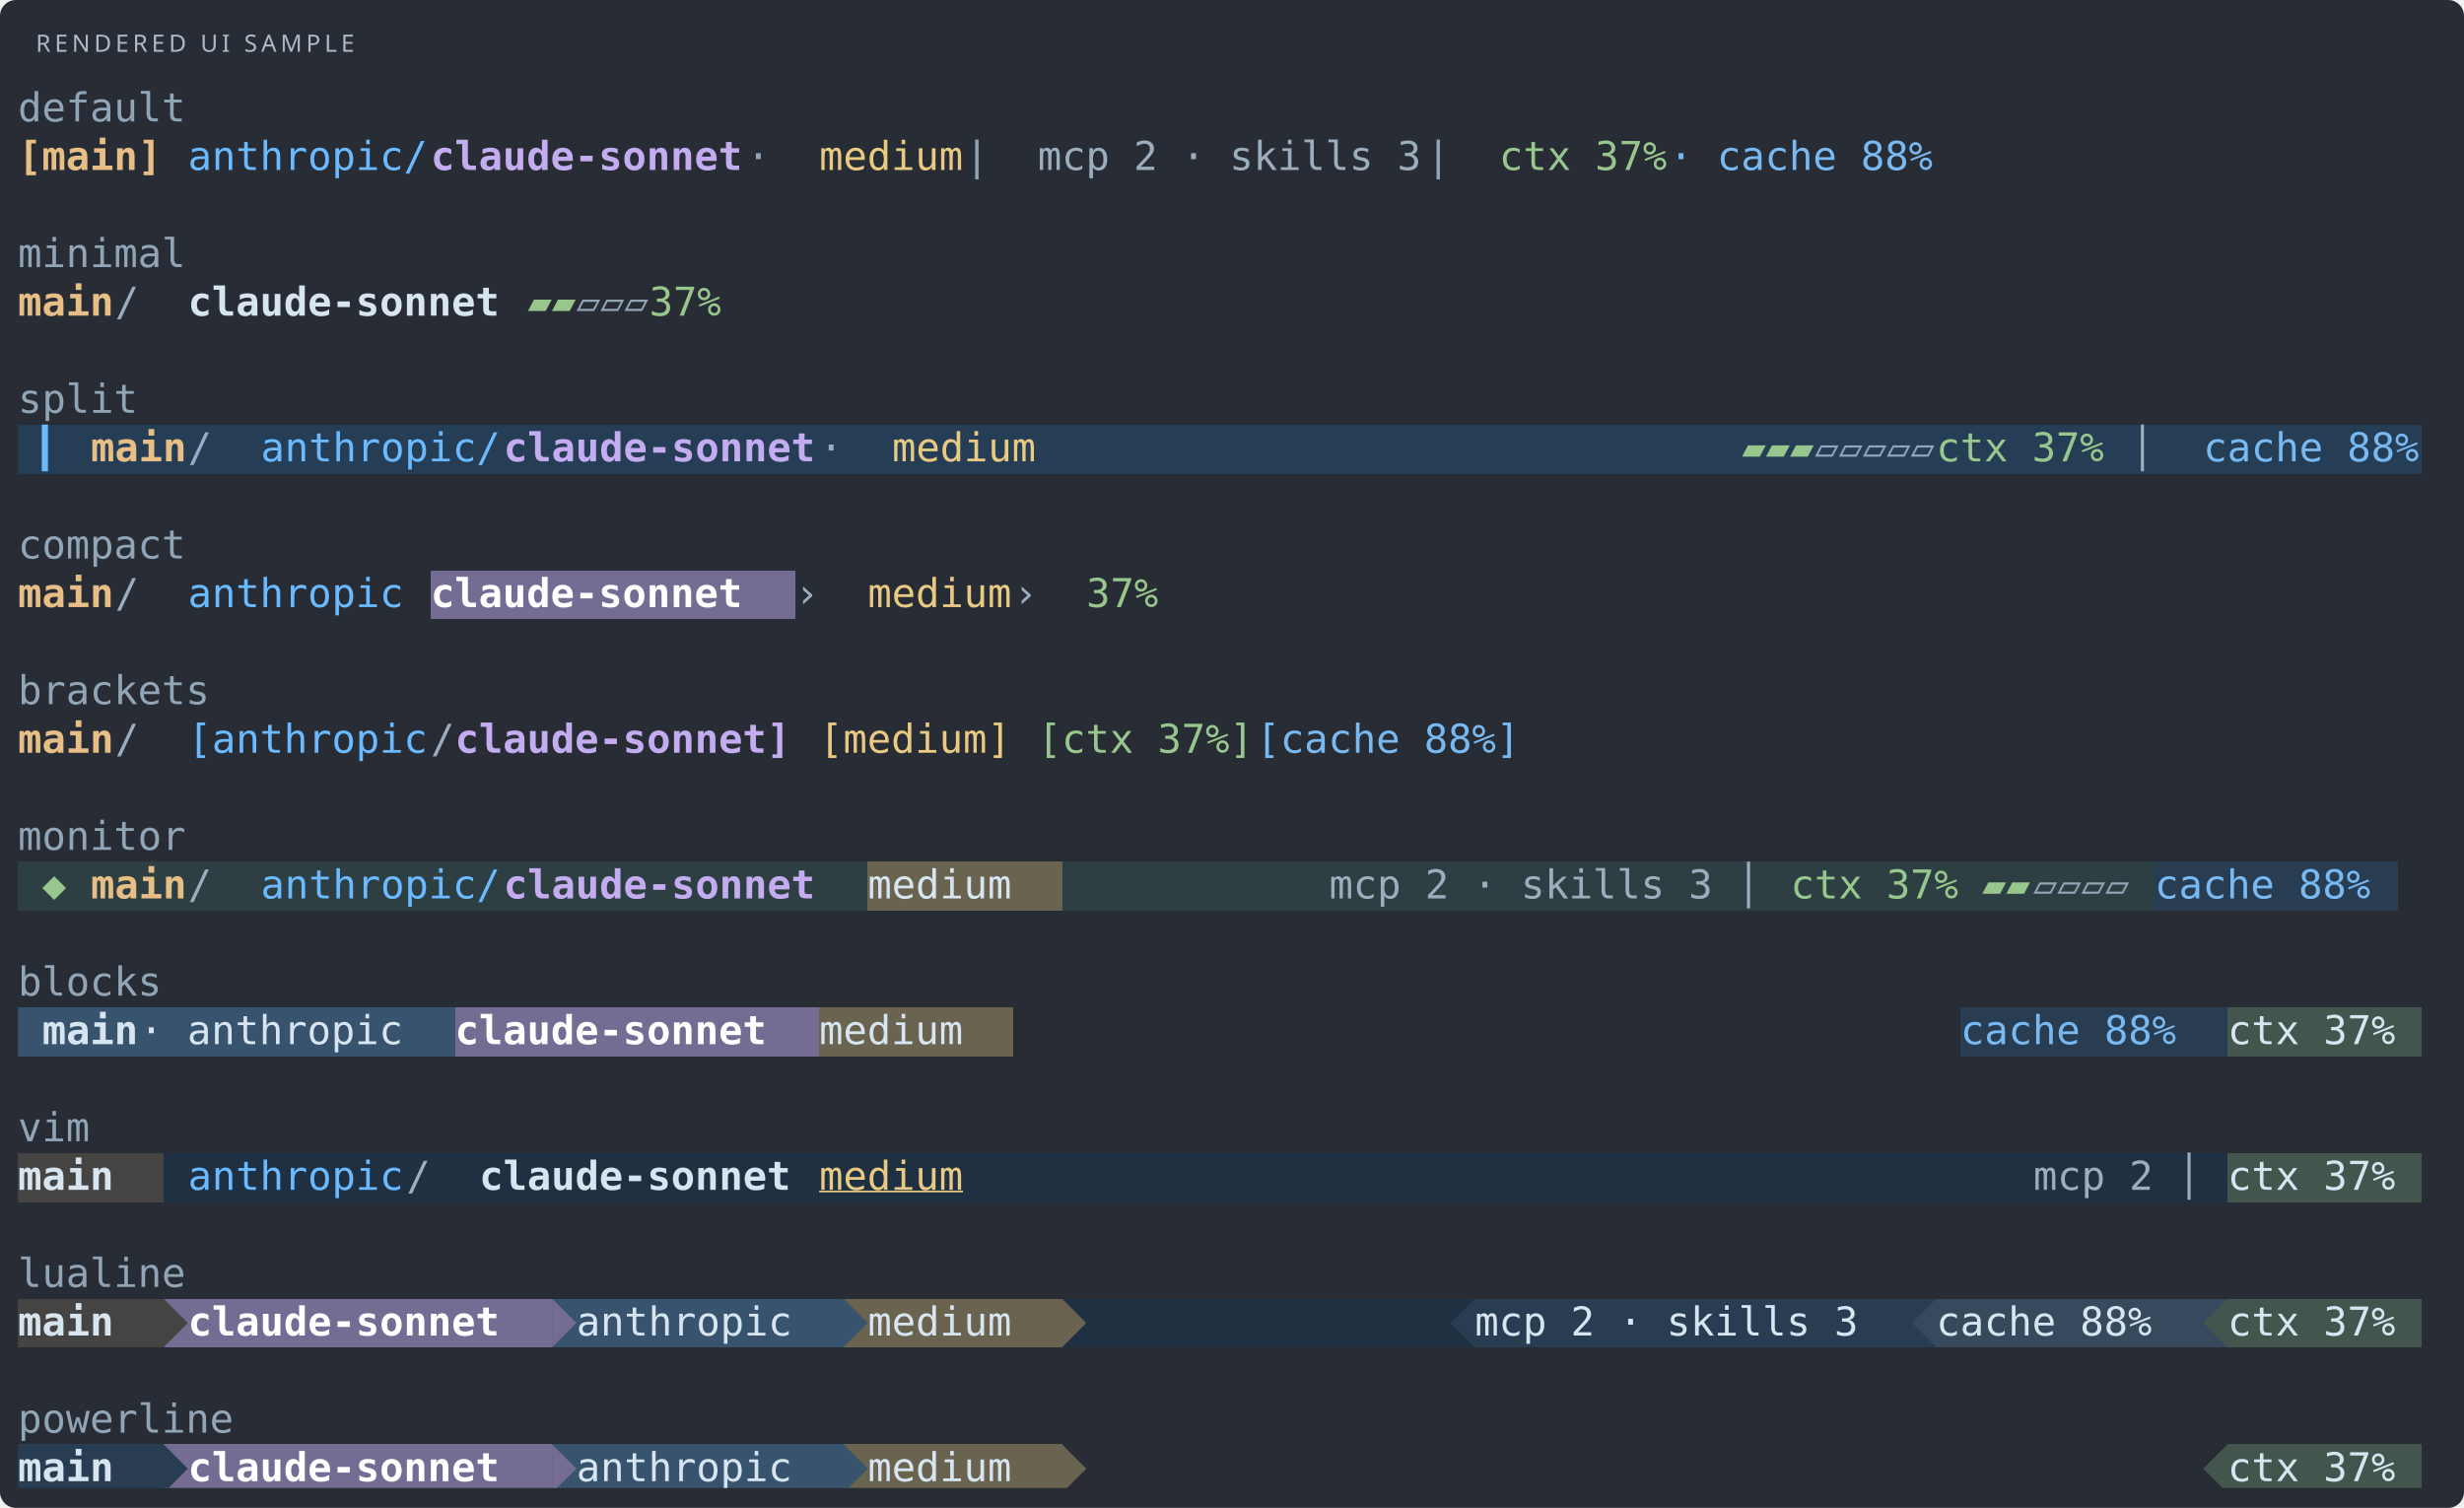
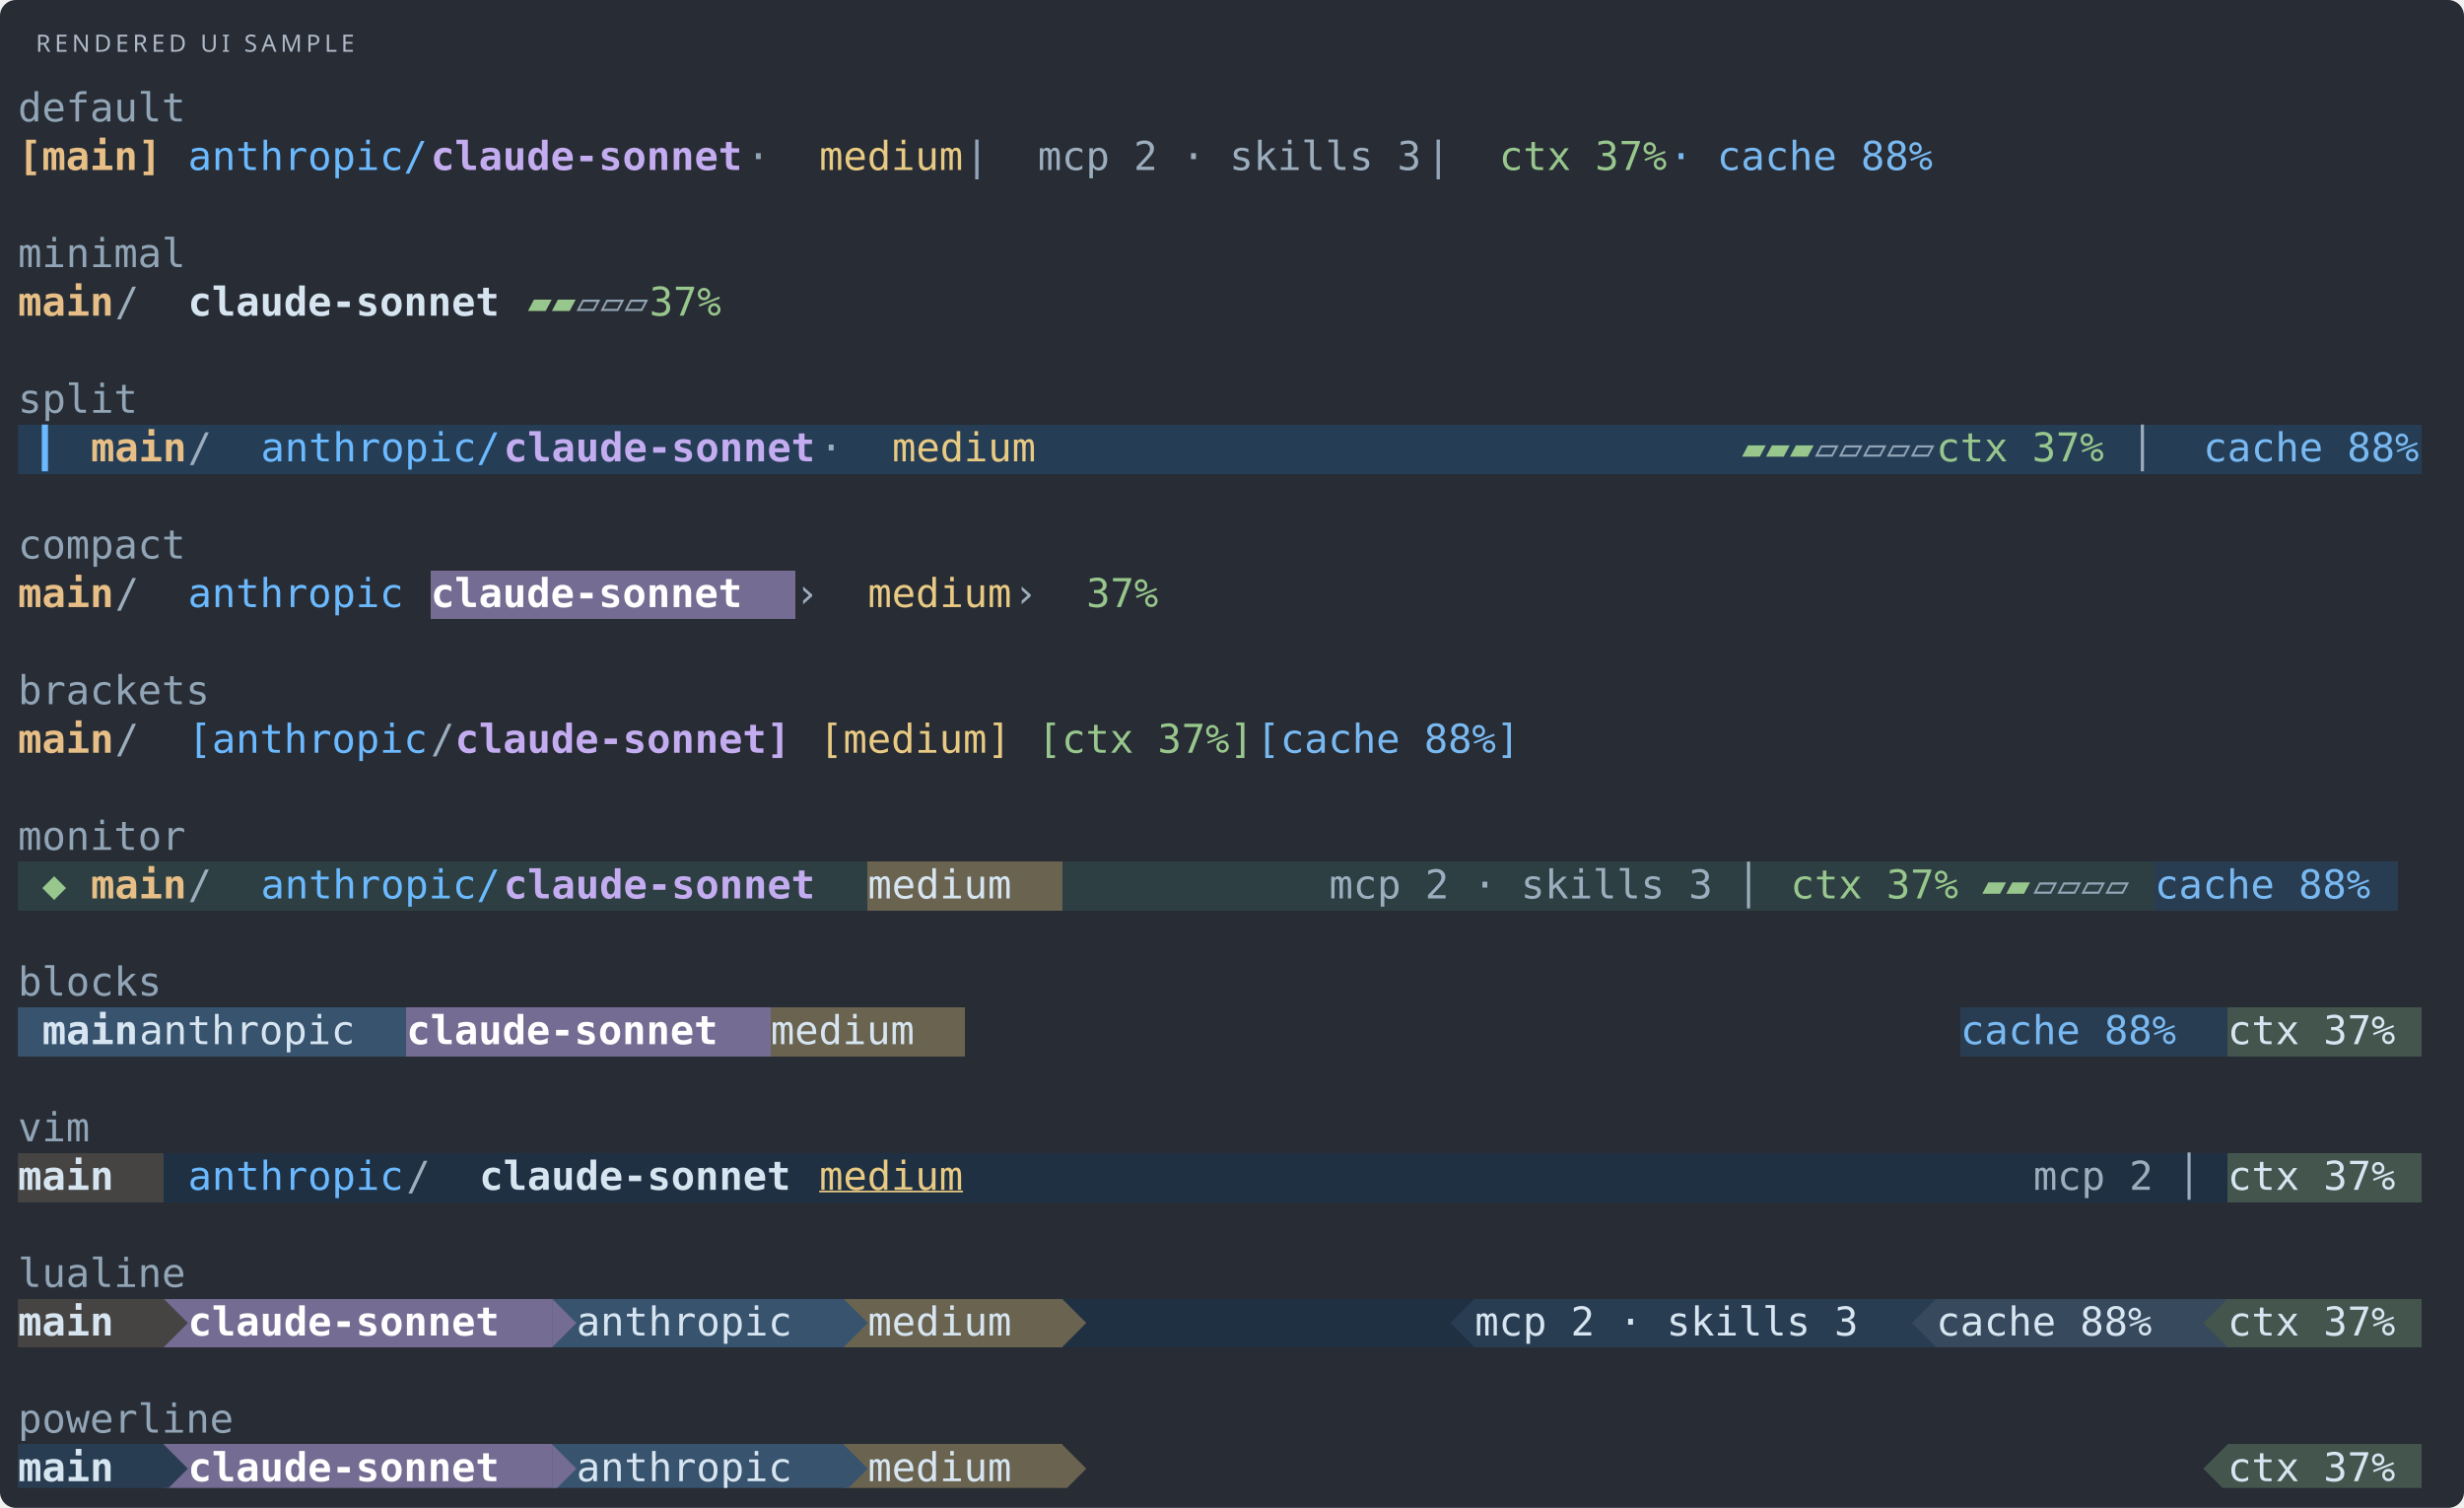
<svg xmlns="http://www.w3.org/2000/svg" viewBox="0 0 1238 757.6">
  <style>
.appearance-statusbars-matrix {font-family:monospace;font-size:20px;line-height:24.4px}
.appearance-statusbars-r1 { fill: #91a5b7 }
.appearance-statusbars-r2 { fill: #abb2bf }
.appearance-statusbars-r3 { fill: #e7bf86;font-weight: bold }
.appearance-statusbars-r4 { fill: #6bb9ff }
.appearance-statusbars-r5 { fill: #c4acf0;font-weight: bold }
.appearance-statusbars-r6 { fill: #e8ca83 }
.appearance-statusbars-r7 { fill: #9caebe }
.appearance-statusbars-r8 { fill: #98c78d }
.appearance-statusbars-r9 { fill: #79b9f2 }
.appearance-statusbars-r10 { fill: #d7e5f1;font-weight: bold }
.appearance-statusbars-r11 { fill: #d7e5f1 }
.appearance-statusbars-r12 { fill: #ffffff;font-weight: bold }
.appearance-statusbars-r13 { fill: #e8ca83;text-decoration: underline; }
.appearance-statusbars-r14 { fill: #454443 }
.appearance-statusbars-r15 { fill: #746c92 }
.appearance-statusbars-r16 { fill: #38536e }
.appearance-statusbars-r17 { fill: #696350 }
.appearance-statusbars-r18 { fill: #293d52 }
.appearance-statusbars-r19 { fill: #36495d }
.appearance-statusbars-r20 { fill: #43554d }
</style>
  <defs>
    <clipPath id="appearance-statusbars-clip-terminal">
      <rect width="1219.0" height="706.6" />
    </clipPath>
    <clipPath id="appearance-statusbars-line-0">
      <rect x="0" y="1.5" width="1220" height="24.65" />
    </clipPath>
    <clipPath id="appearance-statusbars-line-1">
      <rect x="0" y="25.9" width="1220" height="24.65" />
    </clipPath>
    <clipPath id="appearance-statusbars-line-2">
      <rect x="0" y="50.3" width="1220" height="24.65" />
    </clipPath>
    <clipPath id="appearance-statusbars-line-3">
      <rect x="0" y="74.7" width="1220" height="24.65" />
    </clipPath>
    <clipPath id="appearance-statusbars-line-4">
      <rect x="0" y="99.1" width="1220" height="24.65" />
    </clipPath>
    <clipPath id="appearance-statusbars-line-5">
      <rect x="0" y="123.5" width="1220" height="24.65" />
    </clipPath>
    <clipPath id="appearance-statusbars-line-6">
      <rect x="0" y="147.9" width="1220" height="24.65" />
    </clipPath>
    <clipPath id="appearance-statusbars-line-7">
      <rect x="0" y="172.3" width="1220" height="24.65" />
    </clipPath>
    <clipPath id="appearance-statusbars-line-8">
      <rect x="0" y="196.7" width="1220" height="24.65" />
    </clipPath>
    <clipPath id="appearance-statusbars-line-9">
      <rect x="0" y="221.1" width="1220" height="24.65" />
    </clipPath>
    <clipPath id="appearance-statusbars-line-10">
      <rect x="0" y="245.5" width="1220" height="24.65" />
    </clipPath>
    <clipPath id="appearance-statusbars-line-11">
      <rect x="0" y="269.9" width="1220" height="24.65" />
    </clipPath>
    <clipPath id="appearance-statusbars-line-12">
      <rect x="0" y="294.3" width="1220" height="24.65" />
    </clipPath>
    <clipPath id="appearance-statusbars-line-13">
      <rect x="0" y="318.7" width="1220" height="24.65" />
    </clipPath>
    <clipPath id="appearance-statusbars-line-14">
      <rect x="0" y="343.1" width="1220" height="24.65" />
    </clipPath>
    <clipPath id="appearance-statusbars-line-15">
      <rect x="0" y="367.5" width="1220" height="24.65" />
    </clipPath>
    <clipPath id="appearance-statusbars-line-16">
      <rect x="0" y="391.9" width="1220" height="24.65" />
    </clipPath>
    <clipPath id="appearance-statusbars-line-17">
      <rect x="0" y="416.3" width="1220" height="24.65" />
    </clipPath>
    <clipPath id="appearance-statusbars-line-18">
      <rect x="0" y="440.7" width="1220" height="24.65" />
    </clipPath>
    <clipPath id="appearance-statusbars-line-19">
      <rect x="0" y="465.1" width="1220" height="24.65" />
    </clipPath>
    <clipPath id="appearance-statusbars-line-20">
      <rect x="0" y="489.5" width="1220" height="24.65" />
    </clipPath>
    <clipPath id="appearance-statusbars-line-21">
      <rect x="0" y="513.9" width="1220" height="24.65" />
    </clipPath>
    <clipPath id="appearance-statusbars-line-22">
      <rect x="0" y="538.3" width="1220" height="24.65" />
    </clipPath>
    <clipPath id="appearance-statusbars-line-23">
      <rect x="0" y="562.7" width="1220" height="24.65" />
    </clipPath>
    <clipPath id="appearance-statusbars-line-24">
      <rect x="0" y="587.1" width="1220" height="24.65" />
    </clipPath>
    <clipPath id="appearance-statusbars-line-25">
      <rect x="0" y="611.5" width="1220" height="24.65" />
    </clipPath>
    <clipPath id="appearance-statusbars-line-26">
      <rect x="0" y="635.9" width="1220" height="24.65" />
    </clipPath>
    <clipPath id="appearance-statusbars-line-27">
      <rect x="0" y="660.3" width="1220" height="24.65" />
    </clipPath>
  </defs>
  <rect width="1238" height="757.6" rx="8" fill="#282c34" />
  <text x="18" y="26" fill="#aebac9" font-family="sans-serif" font-size="12" letter-spacing="2">RENDERED UI SAMPLE</text>
  <g transform="translate(9, 41)" clip-path="url(#appearance-statusbars-clip-terminal)">
    <rect fill="#253d55" x="0" y="172.3" width="12.2" height="24.65" shape-rendering="crispEdges" />
    <rect fill="#253d55" x="12.2" y="172.3" width="24.4" height="24.65" shape-rendering="crispEdges" />
    <rect fill="#253d55" x="36.6" y="172.3" width="48.8" height="24.65" shape-rendering="crispEdges" />
    <rect fill="#253d55" x="85.4" y="172.3" width="36.6" height="24.65" shape-rendering="crispEdges" />
    <rect fill="#253d55" x="122" y="172.3" width="122" height="24.65" shape-rendering="crispEdges" />
    <rect fill="#253d55" x="244" y="172.3" width="158.6" height="24.65" shape-rendering="crispEdges" />
    <rect fill="#253d55" x="402.6" y="172.3" width="36.6" height="24.65" shape-rendering="crispEdges" />
    <rect fill="#253d55" x="439.2" y="172.3" width="73.2" height="24.65" shape-rendering="crispEdges" />
    <rect fill="#253d55" x="512.4" y="172.3" width="353.8" height="24.65" shape-rendering="crispEdges" />
    <rect fill="#253d55" x="866.2" y="172.3" width="36.6" height="24.65" shape-rendering="crispEdges" />
    <rect fill="#253d55" x="902.8" y="172.3" width="61" height="24.65" shape-rendering="crispEdges" />
    <rect fill="#253d55" x="963.8" y="172.3" width="97.6" height="24.65" shape-rendering="crispEdges" />
    <rect fill="#253d55" x="1061.4" y="172.3" width="36.6" height="24.65" shape-rendering="crispEdges" />
    <rect fill="#253d55" x="1098" y="172.3" width="109.8" height="24.65" shape-rendering="crispEdges" />
    <rect fill="#746c92" x="207.4" y="245.5" width="183" height="24.65" shape-rendering="crispEdges" />
    <rect fill="#2d3f42" x="0" y="391.9" width="12.2" height="24.65" shape-rendering="crispEdges" />
    <rect fill="#2d3f42" x="12.2" y="391.9" width="24.4" height="24.65" shape-rendering="crispEdges" />
    <rect fill="#2d3f42" x="36.6" y="391.9" width="48.8" height="24.65" shape-rendering="crispEdges" />
    <rect fill="#2d3f42" x="85.4" y="391.9" width="36.6" height="24.65" shape-rendering="crispEdges" />
    <rect fill="#2d3f42" x="122" y="391.9" width="122" height="24.65" shape-rendering="crispEdges" />
    <rect fill="#2d3f42" x="244" y="391.9" width="158.6" height="24.65" shape-rendering="crispEdges" />
    <rect fill="#2d3f42" x="402.6" y="391.9" width="24.4" height="24.65" shape-rendering="crispEdges" />
    <rect fill="#696350" x="427" y="391.9" width="97.6" height="24.65" shape-rendering="crispEdges" />
    <rect fill="#2d3f42" x="524.6" y="391.9" width="134.2" height="24.65" shape-rendering="crispEdges" />
    <rect fill="#2d3f42" x="658.8" y="391.9" width="231.8" height="24.65" shape-rendering="crispEdges" />
    <rect fill="#2d3f42" x="890.6" y="391.9" width="122" height="24.65" shape-rendering="crispEdges" />
    <rect fill="#2d3f42" x="1012.6" y="391.9" width="48.8" height="24.65" shape-rendering="crispEdges" />
    <rect fill="#2d3f42" x="1061.4" y="391.9" width="12.2" height="24.65" shape-rendering="crispEdges" />
    <rect fill="#293d52" x="1073.6" y="391.9" width="122" height="24.65" shape-rendering="crispEdges" />
    <rect fill="#38536e" x="0" y="465.1" width="12.2" height="24.65" shape-rendering="crispEdges" />
    <rect fill="#38536e" x="12.2" y="465.1" width="48.8" height="24.65" shape-rendering="crispEdges" />
-     <rect fill="#38536e" x="61" y="465.1" width="158.6" height="24.65" shape-rendering="crispEdges" />
-     <rect fill="#746c92" x="219.6" y="465.1" width="183" height="24.65" shape-rendering="crispEdges" />
-     <rect fill="#696350" x="402.6" y="465.1" width="97.6" height="24.65" shape-rendering="crispEdges" />
+     <rect fill="#38536e" x="61" y="465.1" width="134.2" height="24.65" shape-rendering="crispEdges" />
+     <rect fill="#746c92" x="195.2" y="465.1" width="183" height="24.65" shape-rendering="crispEdges" />
+     <rect fill="#696350" x="378.2" y="465.1" width="97.6" height="24.65" shape-rendering="crispEdges" />
    <rect fill="#293d52" x="976" y="465.1" width="134.2" height="24.65" shape-rendering="crispEdges" />
    <rect fill="#43554d" x="1110.2" y="465.1" width="97.6" height="24.65" shape-rendering="crispEdges" />
    <rect fill="#454443" x="0" y="538.3" width="73.2" height="24.65" shape-rendering="crispEdges" />
    <rect fill="#1f3042" x="73.2" y="538.3" width="12.2" height="24.65" shape-rendering="crispEdges" />
    <rect fill="#1f3042" x="85.4" y="538.3" width="109.8" height="24.65" shape-rendering="crispEdges" />
    <rect fill="#1f3042" x="195.2" y="538.3" width="36.6" height="24.65" shape-rendering="crispEdges" />
    <rect fill="#1f3042" x="231.8" y="538.3" width="158.6" height="24.65" shape-rendering="crispEdges" />
    <rect fill="#1f3042" x="390.4" y="538.3" width="12.2" height="24.65" shape-rendering="crispEdges" />
    <rect fill="#1f3042" x="402.6" y="538.3" width="73.2" height="24.65" shape-rendering="crispEdges" />
    <rect fill="#1f3042" x="475.8" y="538.3" width="536.8" height="24.65" shape-rendering="crispEdges" />
    <rect fill="#1f3042" x="1012.6" y="538.3" width="97.6" height="24.65" shape-rendering="crispEdges" />
    <rect fill="#43554d" x="1110.2" y="538.3" width="97.6" height="24.65" shape-rendering="crispEdges" />
    <rect fill="#454443" x="0" y="611.5" width="73.2" height="24.65" shape-rendering="crispEdges" />
    <rect fill="#746c92" x="73.2" y="611.5" width="12.2" height="24.65" shape-rendering="crispEdges" />
    <rect fill="#746c92" x="85.4" y="611.5" width="183" height="24.65" shape-rendering="crispEdges" />
    <rect fill="#38536e" x="268.4" y="611.5" width="12.2" height="24.65" shape-rendering="crispEdges" />
    <rect fill="#38536e" x="280.6" y="611.5" width="134.2" height="24.65" shape-rendering="crispEdges" />
    <rect fill="#696350" x="414.8" y="611.5" width="12.2" height="24.65" shape-rendering="crispEdges" />
    <rect fill="#696350" x="427" y="611.5" width="97.6" height="24.65" shape-rendering="crispEdges" />
    <rect fill="#1f3042" x="524.6" y="611.5" width="12.2" height="24.65" shape-rendering="crispEdges" />
    <rect fill="#1f3042" x="536.8" y="611.5" width="183" height="24.65" shape-rendering="crispEdges" />
    <rect fill="#1f3042" x="719.8" y="611.5" width="12.2" height="24.65" shape-rendering="crispEdges" />
    <rect fill="#293d52" x="732" y="611.5" width="219.6" height="24.65" shape-rendering="crispEdges" />
    <rect fill="#293d52" x="951.6" y="611.5" width="12.2" height="24.65" shape-rendering="crispEdges" />
    <rect fill="#36495d" x="963.8" y="611.5" width="134.2" height="24.65" shape-rendering="crispEdges" />
    <rect fill="#36495d" x="1098" y="611.5" width="12.2" height="24.65" shape-rendering="crispEdges" />
    <rect fill="#43554d" x="1110.2" y="611.5" width="97.6" height="24.65" shape-rendering="crispEdges" />
    <rect fill="#293d52" x="0" y="684.7" width="73.2" height="24.65" shape-rendering="crispEdges" />
    <rect fill="#746c92" x="73.2" y="684.7" width="12.2" height="24.65" shape-rendering="crispEdges" />
    <rect fill="#746c92" x="85.4" y="684.7" width="183" height="24.65" shape-rendering="crispEdges" />
    <rect fill="#38536e" x="268.4" y="684.7" width="12.2" height="24.65" shape-rendering="crispEdges" />
    <rect fill="#38536e" x="280.6" y="684.7" width="134.2" height="24.65" shape-rendering="crispEdges" />
    <rect fill="#696350" x="414.8" y="684.7" width="12.2" height="24.65" shape-rendering="crispEdges" />
    <rect fill="#696350" x="427" y="684.7" width="97.6" height="24.65" shape-rendering="crispEdges" />
    <rect fill="#43554d" x="1110.2" y="684.7" width="97.6" height="24.65" shape-rendering="crispEdges" />
    <g class="appearance-statusbars-matrix">
      <text class="appearance-statusbars-r1" x="0" y="20" textLength="85.4" clip-path="url(#appearance-statusbars-line-0)">default</text>
      <text class="appearance-statusbars-r2" x="1220" y="20" textLength="12.2" clip-path="url(#appearance-statusbars-line-0)">
</text>
      <text class="appearance-statusbars-r3" x="0" y="44.4" textLength="85.4" clip-path="url(#appearance-statusbars-line-1)">[main] </text>
      <text class="appearance-statusbars-r4" x="85.4" y="44.4" textLength="122" clip-path="url(#appearance-statusbars-line-1)">anthropic/</text>
      <text class="appearance-statusbars-r5" x="207.4" y="44.4" textLength="158.6" clip-path="url(#appearance-statusbars-line-1)">claude-sonnet</text>
      <text class="appearance-statusbars-r1" x="366" y="44.4" textLength="36.6" clip-path="url(#appearance-statusbars-line-1)"> · </text>
      <text class="appearance-statusbars-r6" x="402.6" y="44.4" textLength="73.2" clip-path="url(#appearance-statusbars-line-1)">medium</text>
      <text class="appearance-statusbars-r1" x="475.8" y="44.4" textLength="36.6" clip-path="url(#appearance-statusbars-line-1)"> | </text>
      <text class="appearance-statusbars-r7" x="512.4" y="44.4" textLength="195.2" clip-path="url(#appearance-statusbars-line-1)">mcp 2 · skills 3</text>
      <text class="appearance-statusbars-r1" x="707.6" y="44.4" textLength="36.6" clip-path="url(#appearance-statusbars-line-1)"> | </text>
      <text class="appearance-statusbars-r8" x="744.2" y="44.4" textLength="85.4" clip-path="url(#appearance-statusbars-line-1)">ctx 37%</text>
      <text class="appearance-statusbars-r9" x="829.6" y="44.4" textLength="146.4" clip-path="url(#appearance-statusbars-line-1)"> · cache 88%</text>
      <text class="appearance-statusbars-r2" x="1220" y="44.4" textLength="12.2" clip-path="url(#appearance-statusbars-line-1)">
</text>
      <text class="appearance-statusbars-r2" x="1220" y="68.8" textLength="12.2" clip-path="url(#appearance-statusbars-line-2)">
</text>
      <text class="appearance-statusbars-r1" x="0" y="93.2" textLength="85.4" clip-path="url(#appearance-statusbars-line-3)">minimal</text>
      <text class="appearance-statusbars-r2" x="1220" y="93.2" textLength="12.2" clip-path="url(#appearance-statusbars-line-3)">
</text>
      <text class="appearance-statusbars-r3" x="0" y="117.6" textLength="48.8" clip-path="url(#appearance-statusbars-line-4)">main</text>
      <text class="appearance-statusbars-r7" x="48.8" y="117.6" textLength="36.6" clip-path="url(#appearance-statusbars-line-4)"> / </text>
      <text class="appearance-statusbars-r10" x="85.4" y="117.6" textLength="158.6" clip-path="url(#appearance-statusbars-line-4)">claude-sonnet</text>
      <text class="appearance-statusbars-r8" x="256.2" y="117.6" textLength="24.4" clip-path="url(#appearance-statusbars-line-4)">▰▰</text>
      <text class="appearance-statusbars-r1" x="280.6" y="117.6" textLength="36.6" clip-path="url(#appearance-statusbars-line-4)">▱▱▱</text>
      <text class="appearance-statusbars-r8" x="317.2" y="117.6" textLength="48.8" clip-path="url(#appearance-statusbars-line-4)"> 37%</text>
      <text class="appearance-statusbars-r2" x="1220" y="117.6" textLength="12.2" clip-path="url(#appearance-statusbars-line-4)">
</text>
      <text class="appearance-statusbars-r2" x="1220" y="142" textLength="12.2" clip-path="url(#appearance-statusbars-line-5)">
</text>
      <text class="appearance-statusbars-r1" x="0" y="166.4" textLength="61" clip-path="url(#appearance-statusbars-line-6)">split</text>
      <text class="appearance-statusbars-r2" x="1220" y="166.4" textLength="12.2" clip-path="url(#appearance-statusbars-line-6)">
</text>
      <text class="appearance-statusbars-r4" x="12.2" y="190.8" textLength="24.4" clip-path="url(#appearance-statusbars-line-7)">▎ </text>
      <text class="appearance-statusbars-r3" x="36.6" y="190.8" textLength="48.8" clip-path="url(#appearance-statusbars-line-7)">main</text>
      <text class="appearance-statusbars-r7" x="85.4" y="190.8" textLength="36.6" clip-path="url(#appearance-statusbars-line-7)"> / </text>
      <text class="appearance-statusbars-r4" x="122" y="190.8" textLength="122" clip-path="url(#appearance-statusbars-line-7)">anthropic/</text>
      <text class="appearance-statusbars-r5" x="244" y="190.8" textLength="158.6" clip-path="url(#appearance-statusbars-line-7)">claude-sonnet</text>
      <text class="appearance-statusbars-r7" x="402.6" y="190.8" textLength="36.6" clip-path="url(#appearance-statusbars-line-7)"> · </text>
      <text class="appearance-statusbars-r6" x="439.2" y="190.8" textLength="73.2" clip-path="url(#appearance-statusbars-line-7)">medium</text>
      <text class="appearance-statusbars-r8" x="866.2" y="190.8" textLength="36.6" clip-path="url(#appearance-statusbars-line-7)">▰▰▰</text>
      <text class="appearance-statusbars-r1" x="902.8" y="190.8" textLength="61" clip-path="url(#appearance-statusbars-line-7)">▱▱▱▱▱</text>
      <text class="appearance-statusbars-r8" x="963.8" y="190.8" textLength="97.6" clip-path="url(#appearance-statusbars-line-7)"> ctx 37%</text>
      <text class="appearance-statusbars-r7" x="1061.4" y="190.8" textLength="36.6" clip-path="url(#appearance-statusbars-line-7)"> │ </text>
      <text class="appearance-statusbars-r9" x="1098" y="190.8" textLength="109.8" clip-path="url(#appearance-statusbars-line-7)">cache 88%</text>
      <text class="appearance-statusbars-r2" x="1220" y="190.8" textLength="12.2" clip-path="url(#appearance-statusbars-line-7)">
</text>
      <text class="appearance-statusbars-r2" x="1220" y="215.2" textLength="12.2" clip-path="url(#appearance-statusbars-line-8)">
</text>
      <text class="appearance-statusbars-r1" x="0" y="239.6" textLength="85.4" clip-path="url(#appearance-statusbars-line-9)">compact</text>
      <text class="appearance-statusbars-r2" x="1220" y="239.6" textLength="12.2" clip-path="url(#appearance-statusbars-line-9)">
</text>
      <text class="appearance-statusbars-r3" x="0" y="264" textLength="48.8" clip-path="url(#appearance-statusbars-line-10)">main</text>
      <text class="appearance-statusbars-r7" x="48.8" y="264" textLength="36.6" clip-path="url(#appearance-statusbars-line-10)"> / </text>
      <text class="appearance-statusbars-r4" x="85.4" y="264" textLength="122" clip-path="url(#appearance-statusbars-line-10)">anthropic </text>
      <text class="appearance-statusbars-r12" x="207.4" y="264" textLength="183" clip-path="url(#appearance-statusbars-line-10)"> claude-sonnet </text>
      <text class="appearance-statusbars-r7" x="390.4" y="264" textLength="36.6" clip-path="url(#appearance-statusbars-line-10)"> › </text>
      <text class="appearance-statusbars-r6" x="427" y="264" textLength="73.2" clip-path="url(#appearance-statusbars-line-10)">medium</text>
      <text class="appearance-statusbars-r7" x="500.2" y="264" textLength="36.6" clip-path="url(#appearance-statusbars-line-10)"> › </text>
      <text class="appearance-statusbars-r8" x="536.8" y="264" textLength="36.6" clip-path="url(#appearance-statusbars-line-10)">37%</text>
      <text class="appearance-statusbars-r2" x="1220" y="264" textLength="12.2" clip-path="url(#appearance-statusbars-line-10)">
</text>
      <text class="appearance-statusbars-r2" x="1220" y="288.4" textLength="12.2" clip-path="url(#appearance-statusbars-line-11)">
</text>
      <text class="appearance-statusbars-r1" x="0" y="312.8" textLength="97.6" clip-path="url(#appearance-statusbars-line-12)">brackets</text>
      <text class="appearance-statusbars-r2" x="1220" y="312.8" textLength="12.2" clip-path="url(#appearance-statusbars-line-12)">
</text>
      <text class="appearance-statusbars-r3" x="0" y="337.2" textLength="48.8" clip-path="url(#appearance-statusbars-line-13)">main</text>
      <text class="appearance-statusbars-r7" x="48.8" y="337.2" textLength="36.6" clip-path="url(#appearance-statusbars-line-13)"> / </text>
      <text class="appearance-statusbars-r4" x="85.4" y="337.2" textLength="122" clip-path="url(#appearance-statusbars-line-13)">[anthropic</text>
      <text class="appearance-statusbars-r7" x="207.4" y="337.2" textLength="12.2" clip-path="url(#appearance-statusbars-line-13)">/</text>
      <text class="appearance-statusbars-r5" x="219.6" y="337.2" textLength="170.8" clip-path="url(#appearance-statusbars-line-13)">claude-sonnet]</text>
      <text class="appearance-statusbars-r6" x="402.6" y="337.2" textLength="97.6" clip-path="url(#appearance-statusbars-line-13)">[medium]</text>
      <text class="appearance-statusbars-r8" x="512.4" y="337.2" textLength="109.8" clip-path="url(#appearance-statusbars-line-13)">[ctx 37%]</text>
      <text class="appearance-statusbars-r9" x="622.2" y="337.2" textLength="146.4" clip-path="url(#appearance-statusbars-line-13)"> [cache 88%]</text>
      <text class="appearance-statusbars-r2" x="1220" y="337.2" textLength="12.2" clip-path="url(#appearance-statusbars-line-13)">
</text>
      <text class="appearance-statusbars-r2" x="1220" y="361.6" textLength="12.2" clip-path="url(#appearance-statusbars-line-14)">
</text>
      <text class="appearance-statusbars-r1" x="0" y="386" textLength="85.4" clip-path="url(#appearance-statusbars-line-15)">monitor</text>
      <text class="appearance-statusbars-r2" x="1220" y="386" textLength="12.2" clip-path="url(#appearance-statusbars-line-15)">
</text>
      <text class="appearance-statusbars-r8" x="12.2" y="410.4" textLength="24.4" clip-path="url(#appearance-statusbars-line-16)">◆ </text>
      <text class="appearance-statusbars-r3" x="36.6" y="410.4" textLength="48.8" clip-path="url(#appearance-statusbars-line-16)">main</text>
      <text class="appearance-statusbars-r7" x="85.4" y="410.4" textLength="36.6" clip-path="url(#appearance-statusbars-line-16)"> / </text>
      <text class="appearance-statusbars-r4" x="122" y="410.4" textLength="122" clip-path="url(#appearance-statusbars-line-16)">anthropic/</text>
      <text class="appearance-statusbars-r5" x="244" y="410.4" textLength="158.6" clip-path="url(#appearance-statusbars-line-16)">claude-sonnet</text>
      <text class="appearance-statusbars-r11" x="427" y="410.4" textLength="97.6" clip-path="url(#appearance-statusbars-line-16)"> medium </text>
      <text class="appearance-statusbars-r7" x="658.8" y="410.4" textLength="231.8" clip-path="url(#appearance-statusbars-line-16)">mcp 2 · skills 3 │ </text>
      <text class="appearance-statusbars-r8" x="890.6" y="410.4" textLength="122" clip-path="url(#appearance-statusbars-line-16)">ctx 37% ▰▰</text>
      <text class="appearance-statusbars-r1" x="1012.6" y="410.4" textLength="48.8" clip-path="url(#appearance-statusbars-line-16)">▱▱▱▱</text>
      <text class="appearance-statusbars-r9" x="1073.6" y="410.4" textLength="122" clip-path="url(#appearance-statusbars-line-16)"> cache 88%</text>
      <text class="appearance-statusbars-r2" x="1220" y="410.4" textLength="12.2" clip-path="url(#appearance-statusbars-line-16)">
</text>
      <text class="appearance-statusbars-r2" x="1220" y="434.8" textLength="12.2" clip-path="url(#appearance-statusbars-line-17)">
</text>
      <text class="appearance-statusbars-r1" x="0" y="459.2" textLength="73.2" clip-path="url(#appearance-statusbars-line-18)">blocks</text>
      <text class="appearance-statusbars-r2" x="1220" y="459.2" textLength="12.2" clip-path="url(#appearance-statusbars-line-18)">
</text>
      <text class="appearance-statusbars-r10" x="12.2" y="483.6" textLength="48.8" clip-path="url(#appearance-statusbars-line-19)">main</text>
-       <text class="appearance-statusbars-r11" x="61" y="483.6" textLength="158.6" clip-path="url(#appearance-statusbars-line-19)"> · anthropic </text>
-       <text class="appearance-statusbars-r12" x="219.6" y="483.6" textLength="183" clip-path="url(#appearance-statusbars-line-19)"> claude-sonnet </text>
-       <text class="appearance-statusbars-r11" x="402.6" y="483.6" textLength="97.6" clip-path="url(#appearance-statusbars-line-19)"> medium </text>
+       <text class="appearance-statusbars-r11" x="61" y="483.6" textLength="134.2" clip-path="url(#appearance-statusbars-line-19)"> anthropic </text>
+       <text class="appearance-statusbars-r12" x="195.2" y="483.6" textLength="183" clip-path="url(#appearance-statusbars-line-19)"> claude-sonnet </text>
+       <text class="appearance-statusbars-r11" x="378.2" y="483.6" textLength="97.6" clip-path="url(#appearance-statusbars-line-19)"> medium </text>
      <text class="appearance-statusbars-r9" x="976" y="483.6" textLength="134.2" clip-path="url(#appearance-statusbars-line-19)"> cache 88% </text>
      <text class="appearance-statusbars-r11" x="1110.2" y="483.6" textLength="97.6" clip-path="url(#appearance-statusbars-line-19)"> ctx 37%</text>
      <text class="appearance-statusbars-r2" x="1220" y="483.6" textLength="12.2" clip-path="url(#appearance-statusbars-line-19)">
</text>
      <text class="appearance-statusbars-r2" x="1220" y="508" textLength="12.2" clip-path="url(#appearance-statusbars-line-20)">
</text>
      <text class="appearance-statusbars-r1" x="0" y="532.4" textLength="36.6" clip-path="url(#appearance-statusbars-line-21)">vim</text>
      <text class="appearance-statusbars-r2" x="1220" y="532.4" textLength="12.2" clip-path="url(#appearance-statusbars-line-21)">
</text>
      <text class="appearance-statusbars-r10" x="0" y="556.8" textLength="73.2" clip-path="url(#appearance-statusbars-line-22)"> main </text>
      <text class="appearance-statusbars-r4" x="85.4" y="556.8" textLength="109.8" clip-path="url(#appearance-statusbars-line-22)">anthropic</text>
      <text class="appearance-statusbars-r7" x="195.2" y="556.8" textLength="36.6" clip-path="url(#appearance-statusbars-line-22)"> / </text>
      <text class="appearance-statusbars-r10" x="231.8" y="556.8" textLength="158.6" clip-path="url(#appearance-statusbars-line-22)">claude-sonnet</text>
      <text class="appearance-statusbars-r13" x="402.6" y="556.8" textLength="73.2" clip-path="url(#appearance-statusbars-line-22)">medium</text>
      <text class="appearance-statusbars-r7" x="1012.6" y="556.8" textLength="97.6" clip-path="url(#appearance-statusbars-line-22)">mcp 2 │ </text>
      <text class="appearance-statusbars-r11" x="1110.2" y="556.8" textLength="97.6" clip-path="url(#appearance-statusbars-line-22)"> ctx 37%</text>
      <text class="appearance-statusbars-r2" x="1220" y="556.8" textLength="12.2" clip-path="url(#appearance-statusbars-line-22)">
</text>
      <text class="appearance-statusbars-r2" x="1220" y="581.2" textLength="12.2" clip-path="url(#appearance-statusbars-line-23)">
</text>
      <text class="appearance-statusbars-r1" x="0" y="605.6" textLength="85.4" clip-path="url(#appearance-statusbars-line-24)">lualine</text>
      <text class="appearance-statusbars-r2" x="1220" y="605.6" textLength="12.2" clip-path="url(#appearance-statusbars-line-24)">
</text>
      <text class="appearance-statusbars-r10" x="0" y="630" textLength="73.2" clip-path="url(#appearance-statusbars-line-25)"> main </text>
      <path class="appearance-statusbars-r14" transform="translate(73.2,611.5)" d="M0 0 L12.2 12.2 L0 24.4 Z" />
      <text class="appearance-statusbars-r12" x="85.4" y="630" textLength="183" clip-path="url(#appearance-statusbars-line-25)"> claude-sonnet </text>
      <path class="appearance-statusbars-r15" transform="translate(268.4,611.5)" d="M0 0 L12.2 12.2 L0 24.4 Z" />
      <text class="appearance-statusbars-r11" x="280.6" y="630" textLength="134.2" clip-path="url(#appearance-statusbars-line-25)"> anthropic </text>
      <path class="appearance-statusbars-r16" transform="translate(414.8,611.5)" d="M0 0 L12.2 12.2 L0 24.4 Z" />
      <text class="appearance-statusbars-r11" x="427" y="630" textLength="97.6" clip-path="url(#appearance-statusbars-line-25)"> medium </text>
      <path class="appearance-statusbars-r17" transform="translate(524.6,611.5)" d="M0 0 L12.2 12.2 L0 24.4 Z" />
      <path class="appearance-statusbars-r18" transform="translate(719.8,611.5)" d="M12.2 0 L0 12.2 L12.2 24.4 Z" />
      <text class="appearance-statusbars-r11" x="732" y="630" textLength="219.6" clip-path="url(#appearance-statusbars-line-25)"> mcp 2 · skills 3 </text>
      <path class="appearance-statusbars-r19" transform="translate(951.6,611.5)" d="M12.2 0 L0 12.2 L12.2 24.4 Z" />
      <text class="appearance-statusbars-r11" x="963.8" y="630" textLength="134.2" clip-path="url(#appearance-statusbars-line-25)"> cache 88% </text>
      <path class="appearance-statusbars-r20" transform="translate(1098,611.5)" d="M12.2 0 L0 12.2 L12.2 24.4 Z" />
      <text class="appearance-statusbars-r11" x="1110.2" y="630" textLength="97.6" clip-path="url(#appearance-statusbars-line-25)"> ctx 37%</text>
      <text class="appearance-statusbars-r2" x="1220" y="630" textLength="12.2" clip-path="url(#appearance-statusbars-line-25)">
</text>
      <text class="appearance-statusbars-r2" x="1220" y="654.4" textLength="12.2" clip-path="url(#appearance-statusbars-line-26)">
</text>
      <text class="appearance-statusbars-r1" x="0" y="678.8" textLength="109.8" clip-path="url(#appearance-statusbars-line-27)">powerline</text>
      <text class="appearance-statusbars-r2" x="1220" y="678.8" textLength="12.2" clip-path="url(#appearance-statusbars-line-27)">
</text>
      <text class="appearance-statusbars-r10" x="0" y="703.2" textLength="73.2" clip-path="url(#appearance-statusbars-line-28)"> main </text>
      <path class="appearance-statusbars-r18" transform="translate(73.2,684.7)" d="M0 0 L12.2 12.2 L0 24.4 Z" />
      <text class="appearance-statusbars-r12" x="85.4" y="703.2" textLength="183" clip-path="url(#appearance-statusbars-line-28)"> claude-sonnet </text>
      <path class="appearance-statusbars-r15" transform="translate(268.4,684.7)" d="M0 0 L12.2 12.2 L0 24.4 Z" />
      <text class="appearance-statusbars-r11" x="280.6" y="703.2" textLength="134.2" clip-path="url(#appearance-statusbars-line-28)"> anthropic </text>
      <path class="appearance-statusbars-r16" transform="translate(414.8,684.7)" d="M0 0 L12.2 12.2 L0 24.4 Z" />
      <text class="appearance-statusbars-r11" x="427" y="703.2" textLength="97.6" clip-path="url(#appearance-statusbars-line-28)"> medium </text>
      <path class="appearance-statusbars-r17" transform="translate(524.6,684.7)" d="M0 0 L12.2 12.2 L0 24.4 Z" />
      <path class="appearance-statusbars-r20" transform="translate(1098,684.7)" d="M12.2 0 L0 12.2 L12.2 24.4 Z" />
      <text class="appearance-statusbars-r11" x="1110.2" y="703.2" textLength="97.6" clip-path="url(#appearance-statusbars-line-28)"> ctx 37%</text>
      <text class="appearance-statusbars-r2" x="1220" y="703.2" textLength="12.2" clip-path="url(#appearance-statusbars-line-28)">
</text>
    </g>
  </g>
</svg>
